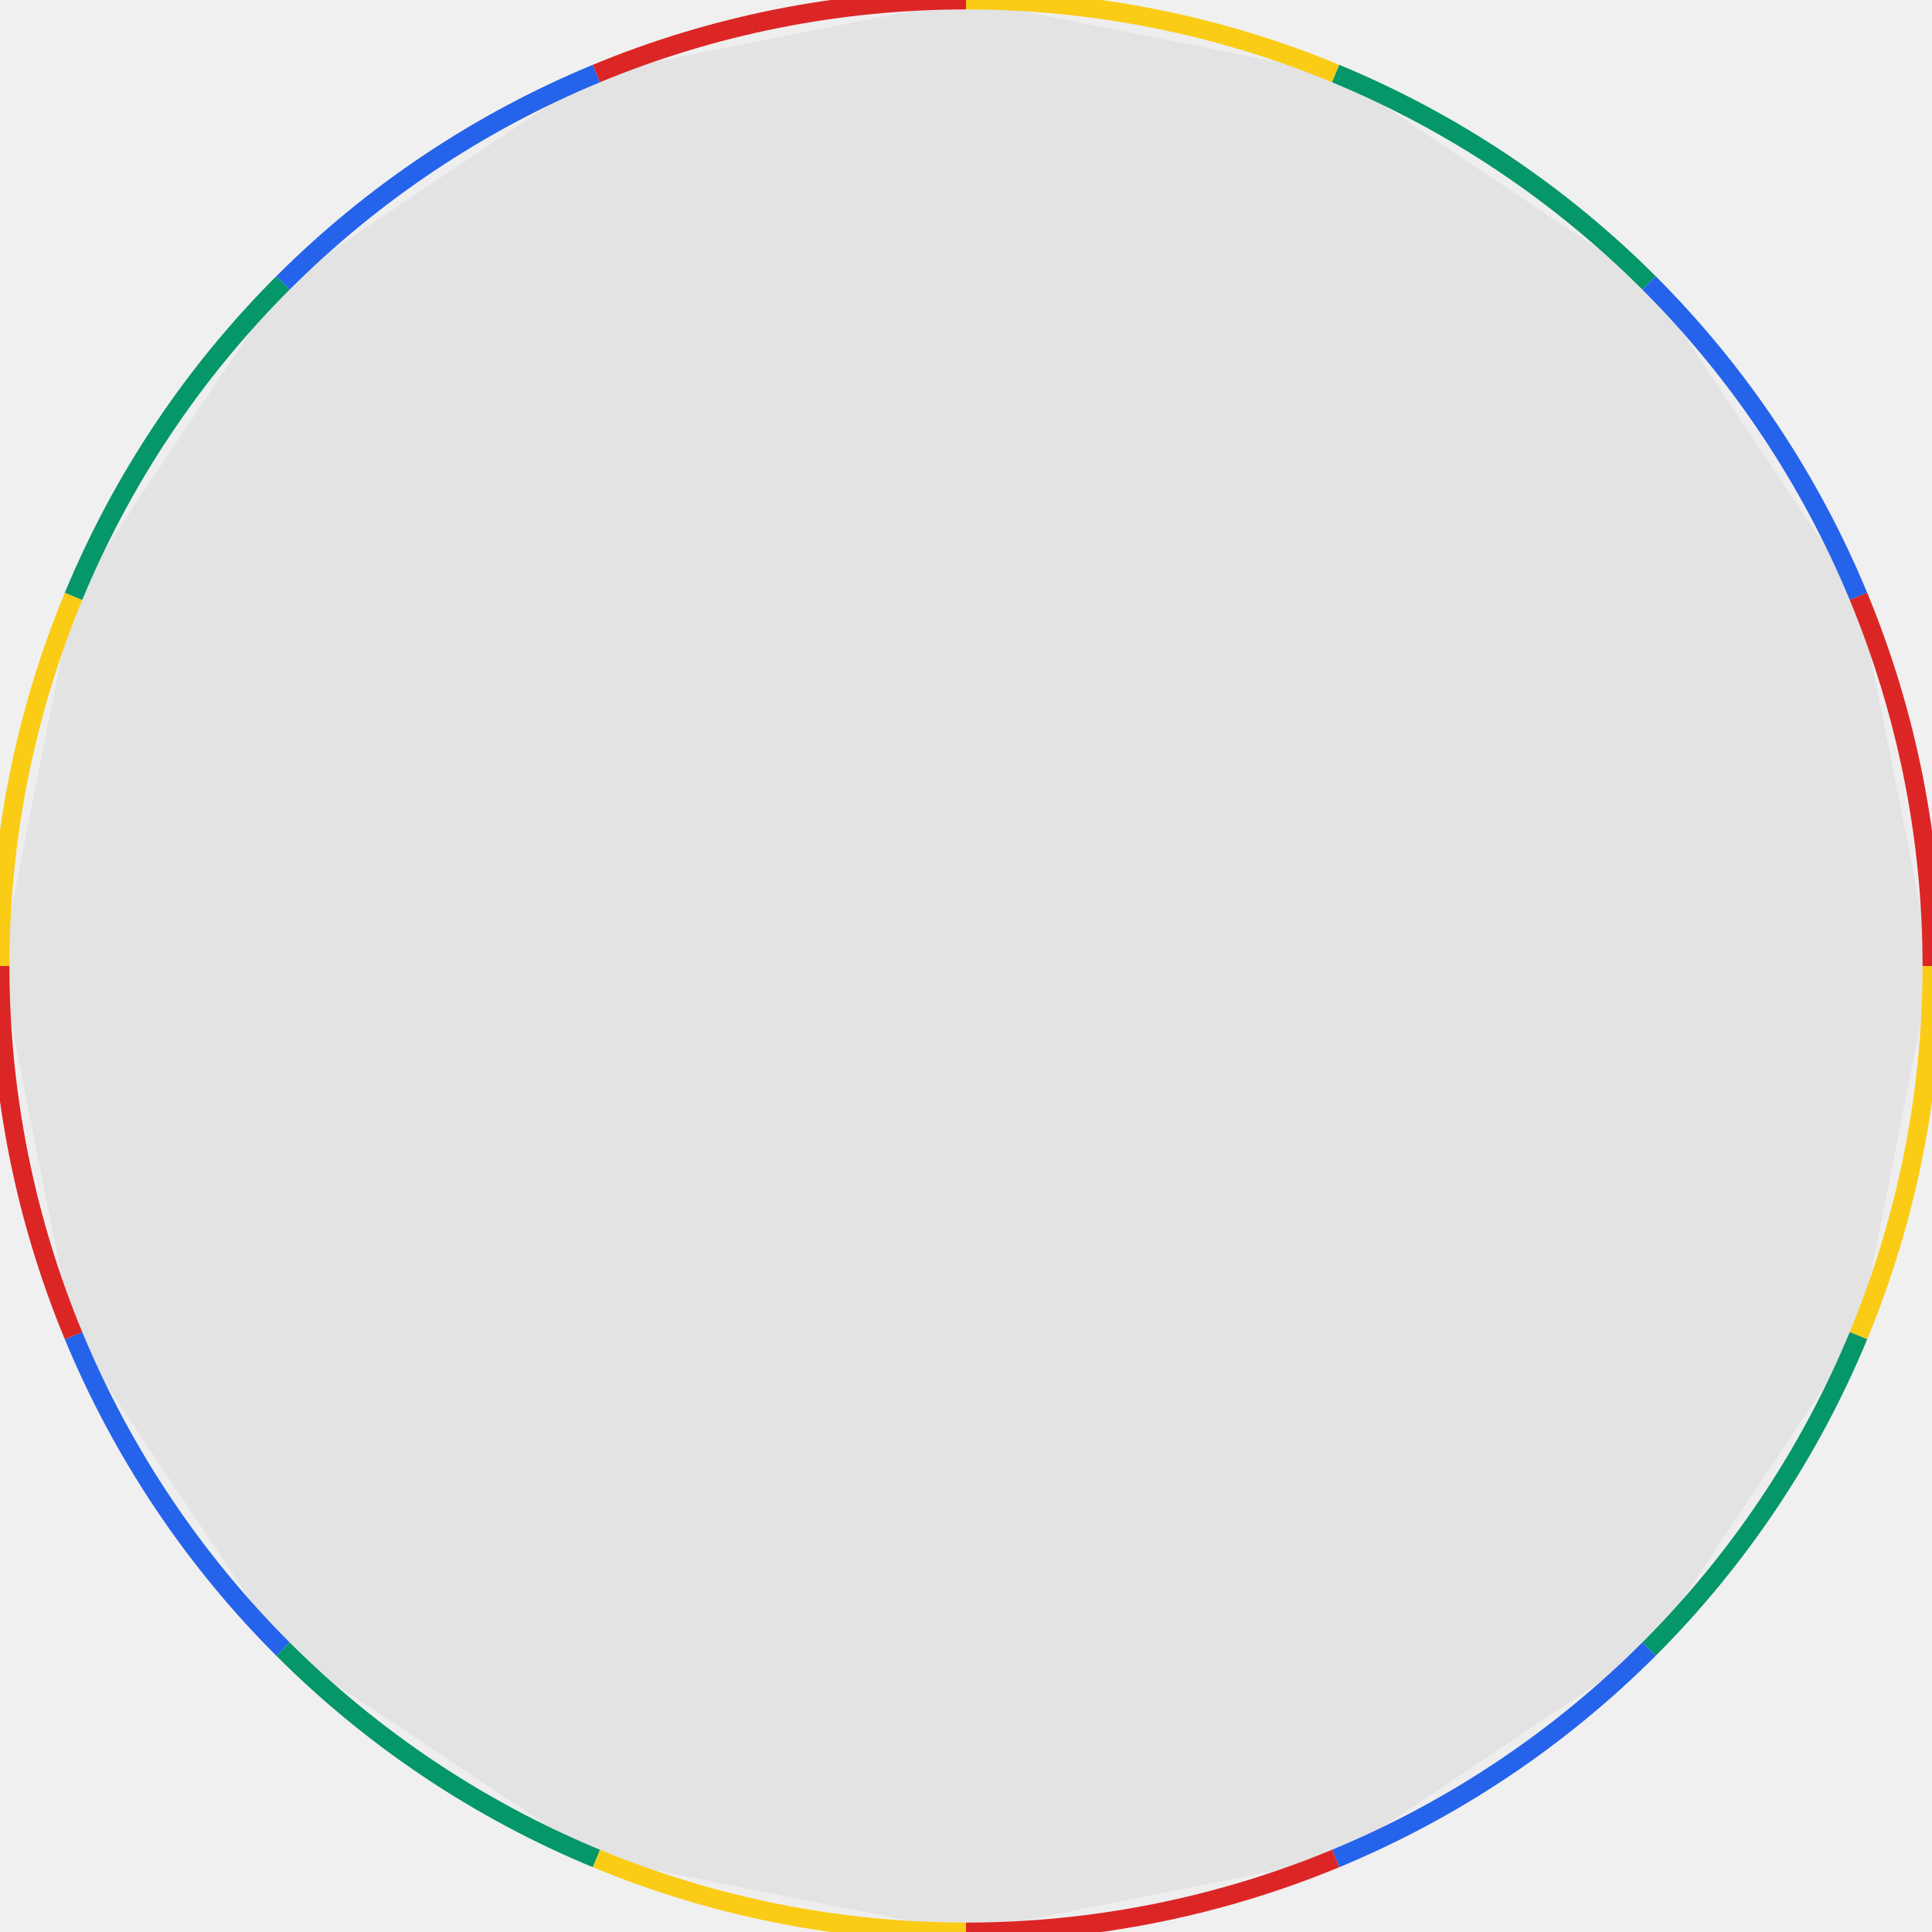
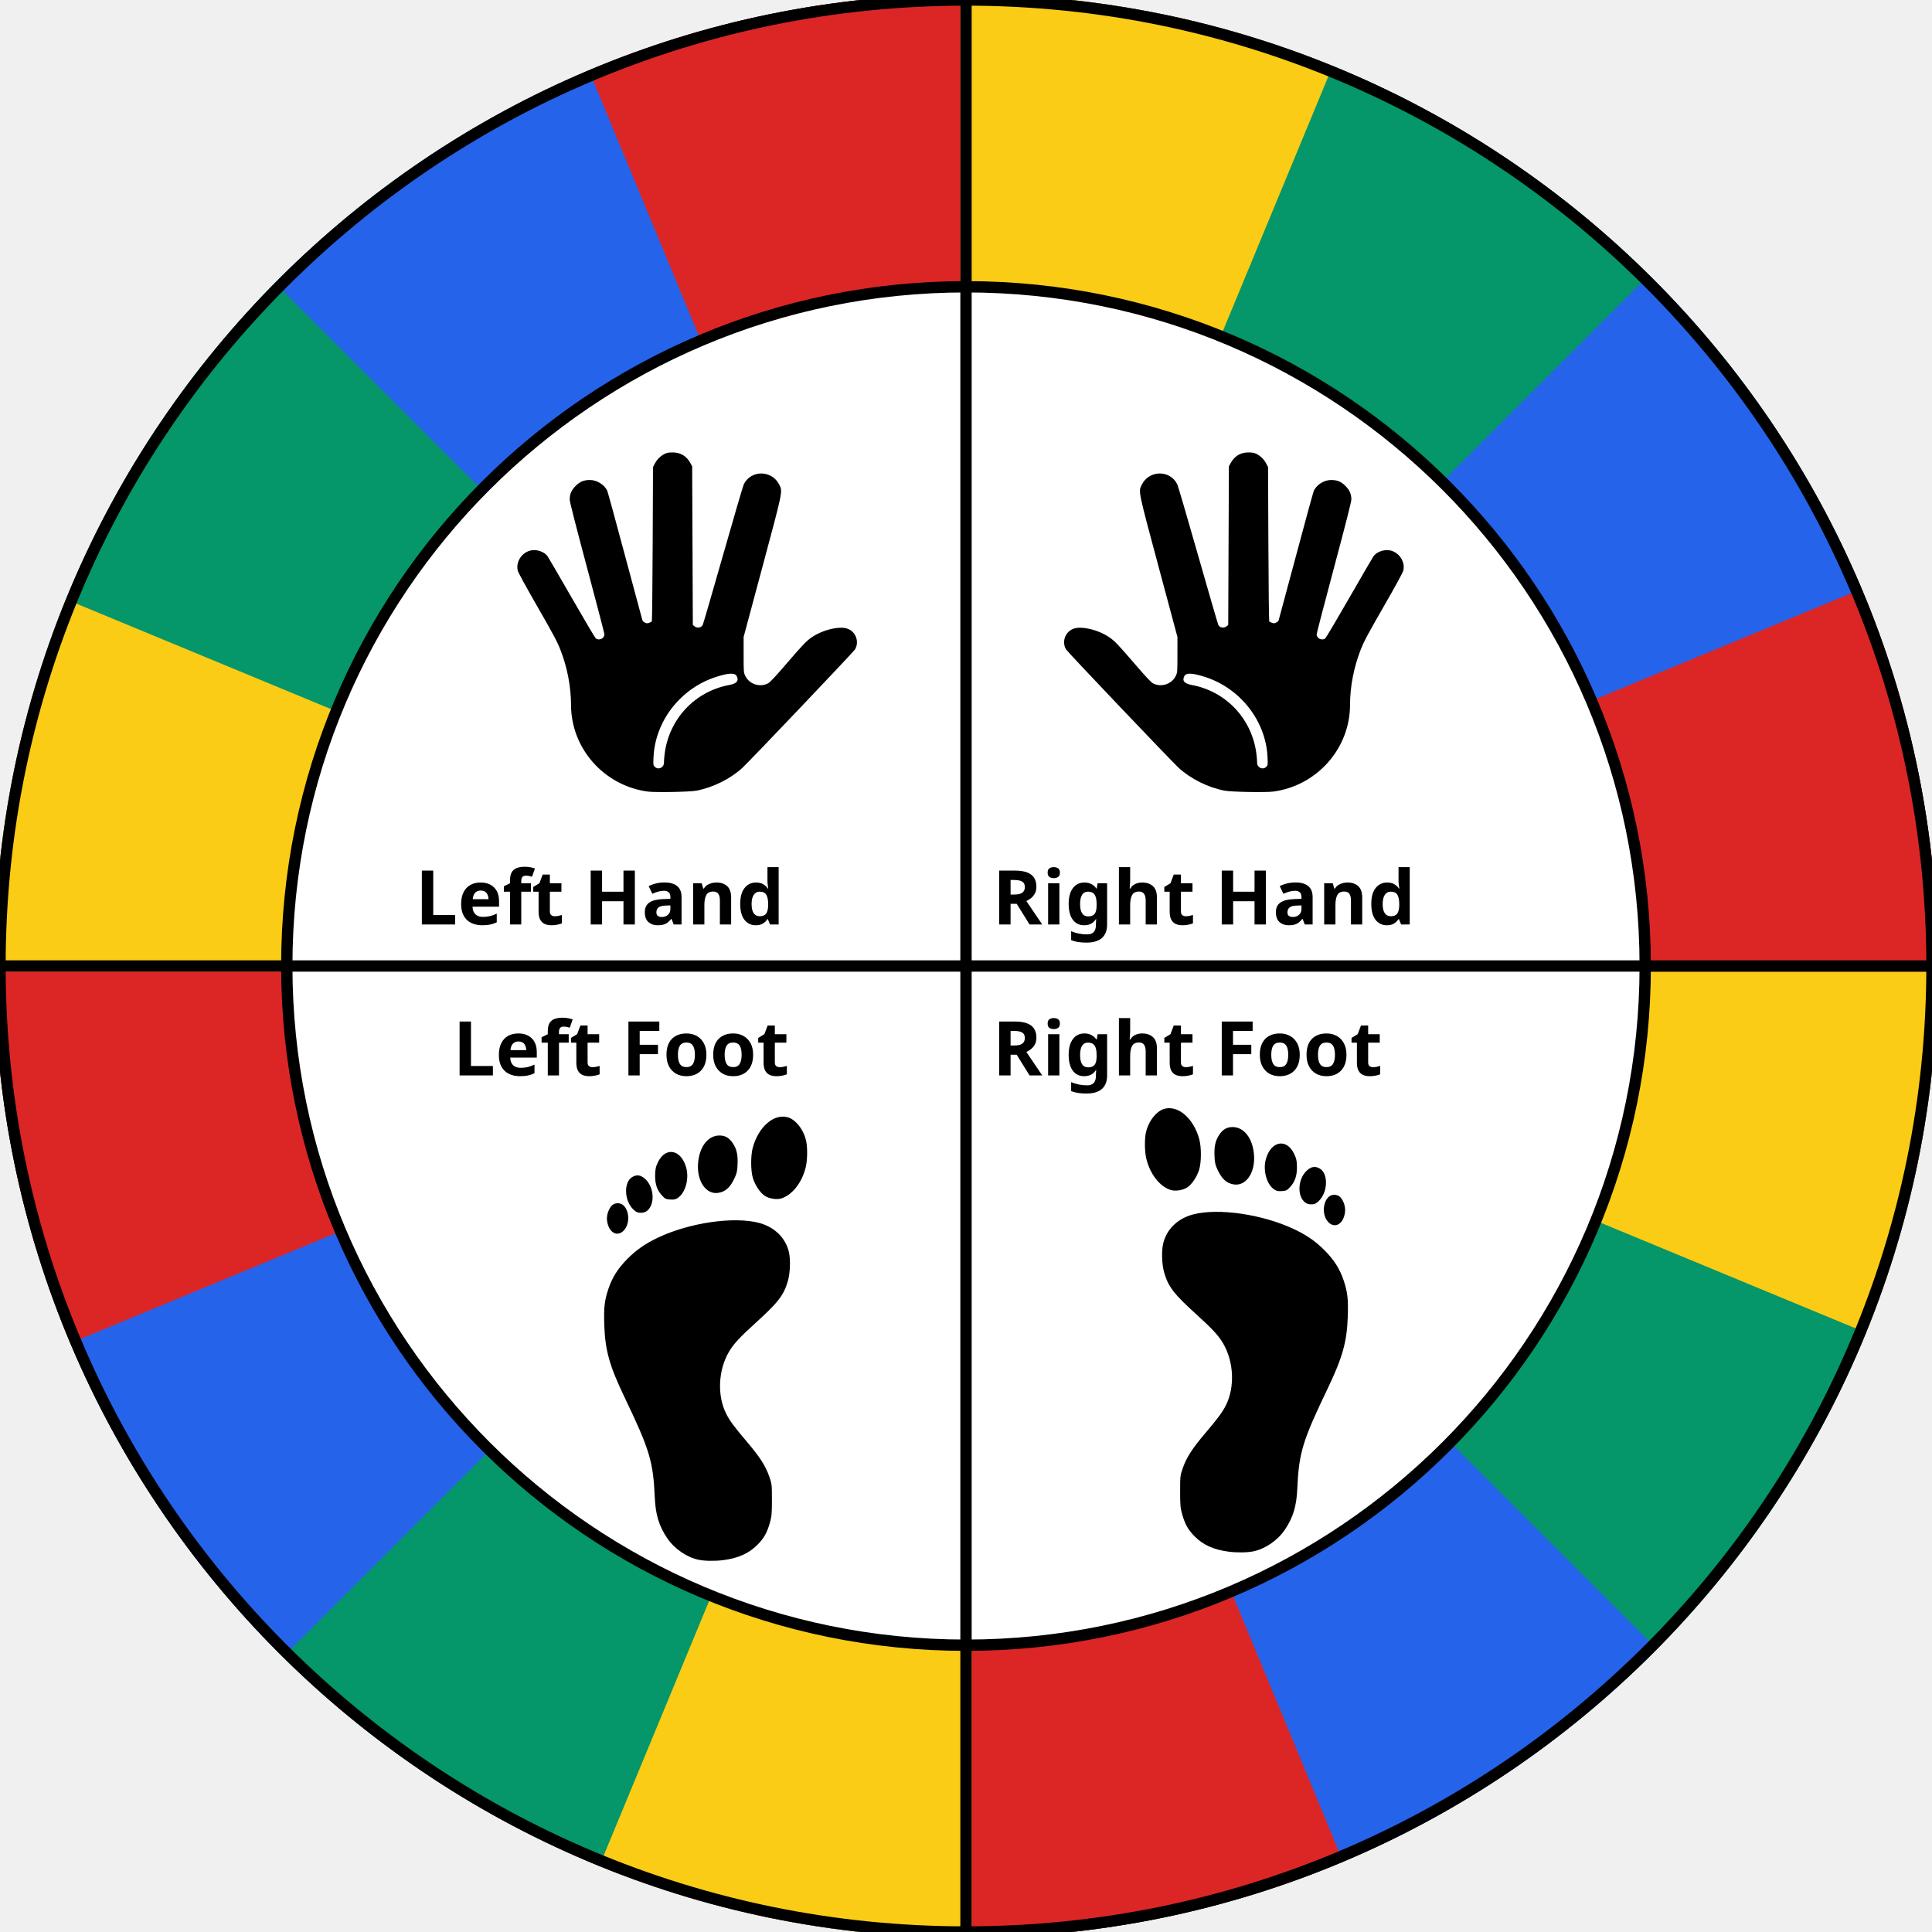
- <svg xmlns="http://www.w3.org/2000/svg" width="512" height="512" viewBox="0 0 512 512" version="1.1" id="svg5">
+ <svg xmlns="http://www.w3.org/2000/svg" width="512" height="512" viewBox="0 0 512 512" version="1.1" id="svg5" xml:space="preserve">
+   <style id="style2">
+       .heavy {
+          font: bold 20px sans-serif;
+       }
+    </style>
  <defs id="defs2">
      </defs>
  <g id="layer1">
-     <circle style="fill:#e3e3e3;fill-opacity:1;stroke-width:0.25" id="path668" cx="256" cy="256" r="256" />
-     <path id="14600" d="M 512.000,256.000 A256 256 0 0 1 492.513 353.967" style="fill:#eeeeee;fill-opacity:1;stroke-width:5;stroke:#facc15;stroke-opacity:1;" />
-     <path id="14601" d="M 492.513,353.967 A256 256 0 0 1 437.019 437.019" style="fill:#eeeeee;fill-opacity:1;stroke-width:5;stroke:#059669;stroke-opacity:1;" />
-     <path id="14602" d="M 437.019,437.019 A256 256 0 0 1 353.967 492.513" style="fill:#eeeeee;fill-opacity:1;stroke-width:5;stroke:#2563eb;stroke-opacity:1;" />
-     <path id="14603" d="M 353.967,492.513 A256 256 0 0 1 256.000 512.000" style="fill:#eeeeee;fill-opacity:1;stroke-width:5;stroke:#dc2626;stroke-opacity:1;" />
-     <path id="14604" d="M 256.000,512.000 A256 256 0 0 1 158.033 492.513" style="fill:#eeeeee;fill-opacity:1;stroke-width:5;stroke:#facc15;stroke-opacity:1;" />
-     <path id="14605" d="M 158.033,492.513 A256 256 0 0 1 74.981 437.019" style="fill:#eeeeee;fill-opacity:1;stroke-width:5;stroke:#059669;stroke-opacity:1;" />
-     <path id="14606" d="M 74.981,437.019 A256 256 0 0 1 19.487 353.967" style="fill:#eeeeee;fill-opacity:1;stroke-width:5;stroke:#2563eb;stroke-opacity:1;" />
-     <path id="14607" d="M 19.487,353.967 A256 256 0 0 1 0.000 256.000" style="fill:#eeeeee;fill-opacity:1;stroke-width:5;stroke:#dc2626;stroke-opacity:1;" />
-     <path id="14608" d="M 0.000,256.000 A256 256 0 0 1 19.487 158.033" style="fill:#eeeeee;fill-opacity:1;stroke-width:5;stroke:#facc15;stroke-opacity:1;" />
-     <path id="14609" d="M 19.487,158.033 A256 256 0 0 1 74.981 74.981" style="fill:#eeeeee;fill-opacity:1;stroke-width:5;stroke:#059669;stroke-opacity:1;" />
-     <path id="14610" d="M 74.981,74.981 A256 256 0 0 1 158.033 19.487" style="fill:#eeeeee;fill-opacity:1;stroke-width:5;stroke:#2563eb;stroke-opacity:1;" />
-     <path id="14611" d="M 158.033,19.487 A256 256 0 0 1 256.000 0.000" style="fill:#eeeeee;fill-opacity:1;stroke-width:5;stroke:#dc2626;stroke-opacity:1;" />
-     <path id="14612" d="M 256.000,0.000 A256 256 0 0 1 353.967 19.487" style="fill:#eeeeee;fill-opacity:1;stroke-width:5;stroke:#facc15;stroke-opacity:1;" />
-     <path id="14613" d="M 353.967,19.487 A256 256 0 0 1 437.019 74.981" style="fill:#eeeeee;fill-opacity:1;stroke-width:5;stroke:#059669;stroke-opacity:1;" />
-     <path id="14614" d="M 437.019,74.981 A256 256 0 0 1 492.513 158.033" style="fill:#eeeeee;fill-opacity:1;stroke-width:5;stroke:#2563eb;stroke-opacity:1;" />
-     <path id="14615" d="M 492.513,158.033 A256 256 0 0 1 512.000 256.000" style="fill:#eeeeee;fill-opacity:1;stroke-width:5;stroke:#dc2626;stroke-opacity:1;" />
+     <circle style="fill:#e3e3e3;fill-opacity:1;stroke-width:3;stroke:#000" id="path668" cx="256" cy="256" r="256" />
+     <path id="arc_color_00" d="M 512.000,256.000 A 256 256 0 0 1 492.513 353.967 L 422.298 324.883 A 180 180 0 0 0 436.000 256.000 z" style="fill:#facc15;fill-opacity:1;stroke-width:3;stroke:#facc15;stroke-opacity:1;" />
+     <path id="arc_color_01" d="M 492.513,353.967 A256 256 0 0 1 437.019 437.019 L 383.279 383.279 A 180 180 0 0 0 422.298 324.883 z" style="fill:#059669;fill-opacity:1;stroke-width:3;stroke:#059669;stroke-opacity:1;" />
+     <path id="arc_color_02" d="M 437.019,437.019 A256 256 0 0 1 353.967 492.513 L 324.883 422.298 A 180 180 0 0 0 383.279 383.279 z" style="fill:#2563eb;fill-opacity:1;stroke-width:3;stroke:#2563eb;stroke-opacity:1;" />
+     <path id="arc_color_03" d="M 353.967,492.513 A256 256 0 0 1 256.000 512.000 L 256.000 436.000 A 180 180 0 0 0 324.883 422.298 z" style="fill:#dc2626;fill-opacity:1;stroke-width:3;stroke:#dc2626;stroke-opacity:1;" />
+     <path id="arc_color_04" d="M 256.000,512.000 A256 256 0 0 1 158.033 492.513 L 187.117 422.298 A 180 180 0 0 0 256.000 436.000 z" style="fill:#facc15;fill-opacity:1;stroke-width:3;stroke:#facc15;stroke-opacity:1;" />
+     <path id="arc_color_05" d="M 158.033,492.513 A256 256 0 0 1 74.981 437.019 L 128.721 383.279 A 180 180 0 0 0 187.117 422.298 z" style="fill:#059669;fill-opacity:1;stroke-width:3;stroke:#059669;stroke-opacity:1;" />
+     <path id="arc_color_06" d="M 74.981,437.019 A256 256 0 0 1 19.487 353.967 L 89.702 324.883 A 180 180 0 0 0 128.721 383.279 z" style="fill:#2563eb;fill-opacity:1;stroke-width:3;stroke:#2563eb;stroke-opacity:1;" />
+     <path id="arc_color_07" d="M 19.487,353.967 A256 256 0 0 1 0.000 256.000 L 76.000 256.000 A 180 180 0 0 0 89.702 324.883 z" style="fill:#dc2626;fill-opacity:1;stroke-width:3;stroke:#dc2626;stroke-opacity:1;" />
+     <path id="arc_color_08" d="M 0.000,256.000 A256 256 0 0 1 19.487 158.033 L 89.702 187.117 A 180 180 0 0 0 76.000 256.000 z" style="fill:#facc15;fill-opacity:1;stroke-width:3;stroke:#facc15;stroke-opacity:1;" />
+     <path id="arc_color_09" d="M 19.487,158.033 A256 256 0 0 1 74.981 74.981 L 128.721 128.721 A 180 180 0 0 0 89.702 187.117 z" style="fill:#059669;fill-opacity:1;stroke-width:3;stroke:#059669;stroke-opacity:1;" />
+     <path id="arc_color_10" d="M 74.981,74.981 A256 256 0 0 1 158.033 19.487 L 187.117 89.702 A 180 180 0 0 0 128.721 128.721 z" style="fill:#2563eb;fill-opacity:1;stroke-width:3;stroke:#2563eb;stroke-opacity:1;" />
+     <path id="arc_color_11" d="M 158.033,19.487 A256 256 0 0 1 256.000 0.000 L 256.000 76.000 A 180 180 0 0 0 187.117 89.702 z" style="fill:#dc2626;fill-opacity:1;stroke-width:3;stroke:#dc2626;stroke-opacity:1;" />
+     <path id="arc_color_12" d="M 256.000,0.000 A256 256 0 0 1 353.967 19.487 L 324.883 89.702 A 180 180 0 0 0 256.000 76.000 z" style="fill:#facc15;fill-opacity:1;stroke-width:3;stroke:#facc15;stroke-opacity:1;" />
+     <path id="arc_color_13" d="M 353.967,19.487 A256 256 0 0 1 437.019 74.981 L 383.279 128.721 A 180 180 0 0 0 324.883 89.702 z" style="fill:#059669;fill-opacity:1;stroke-width:3;stroke:#059669;stroke-opacity:1;" />
+     <path id="arc_color_14" d="M 437.019,74.981 A256 256 0 0 1 492.513 158.033 L 422.298 187.117 A 180 180 0 0 0 383.279 128.721 z" style="fill:#2563eb;fill-opacity:1;stroke-width:3;stroke:#2563eb;stroke-opacity:1;" />
+     <path id="arc_color_15" d="M 492.513,158.033 A256 256 0 0 1 512.000 256.000 L 436.000 256.000  A 180 180 0 0 0 422.298 187.117 z" style="fill:#dc2626;fill-opacity:1;stroke-width:3;stroke:#dc2626;stroke-opacity:1;" />
+     <circle cx="256" cy="256" r="180" style="fill:#fff;stroke-width:3;stroke:#000" id="circle24" />
+     <path d="M 0 256 L 512 256" style="stroke-width:3;stroke:#000" id="path26" />
+     <path d="M 256 0 L 256 512" style="stroke-width:3;stroke:#000" id="path28" />
+     <circle cx="256" cy="256" r="256" style="fill-opacity:0;stroke-width:3;stroke:#000" id="circle30" />
+     <text x="110" y="245" fill="#000000" class="heavy" id="text_left_hand">Left Hand</text>
+     <text x="263" y="245" fill="#000000" class="heavy" id="text_right_hand">Right Hand</text>
+     <text x="120" y="285" fill="#000000" class="heavy" id="text_left_foot">Left Foot</text>
+     <text x="263" y="285" fill="#000000" class="heavy" id="text_right_foot">Right Foot</text>
+     <path style="fill:#000000;stroke-width:0.23" d="m 325.564,411.201 c -3.894,-0.507 -6.687,-1.76 -8.934,-4.008 -1.79,-1.79 -2.609,-3.255 -3.389,-6.056 -0.421,-1.512 -0.494,-2.384 -0.494,-5.916 -2e-5,-4.036 0.018,-4.194 0.709,-6.164 1.01,-2.88 2.47,-5.144 5.996,-9.299 3.305,-3.894 4.487,-5.494 5.409,-7.319 2.436,-4.821 2.132,-11.596 -0.74,-16.459 -1.215,-2.058 -2.844,-3.826 -6.964,-7.557 -6.087,-5.513 -7.532,-7.384 -8.638,-11.19 -0.602,-2.071 -0.737,-5.589 -0.291,-7.57 0.867,-3.853 3.843,-6.765 8.011,-7.84 6.689,-1.725 18.335,-0.023 26.642,3.893 3.453,1.628 5.806,3.268 8.271,5.765 2.425,2.457 3.923,4.84 4.928,7.837 1.036,3.092 1.248,4.935 1.098,9.534 -0.22,6.739 -1.377,10.876 -5.364,19.189 -6.663,13.891 -7.596,16.978 -8.021,26.544 -0.204,4.603 -1.122,7.612 -3.302,10.821 -1.903,2.802 -5.149,5.043 -8.264,5.703 -1.672,0.354 -4.369,0.392 -6.663,0.093 z m 26.511,-87.271 c -2.26,-2.26 -1.251,-7.296 1.462,-7.296 1.059,0 1.755,0.472 2.31,1.569 0.679,1.339 0.801,2.618 0.388,4.041 -0.7,2.406 -2.649,3.196 -4.16,1.686 z m -6.212,-5.264 c -2.18,-1.715 -1.932,-6.247 0.461,-8.454 1.178,-1.086 2.259,-1.244 3.467,-0.508 2.317,1.413 2.091,6.411 -0.392,8.654 -0.734,0.663 -1.073,0.807 -1.897,0.807 -0.682,0 -1.208,-0.16 -1.639,-0.5 z m -35.556,-3.293 c -2.944,-0.884 -5.572,-4.258 -6.546,-8.404 -0.413,-1.758 -0.463,-4.994 -0.105,-6.72 0.631,-3.034 2.746,-5.787 4.911,-6.394 3.673,-1.028 7.769,2.539 9.261,8.067 0.568,2.106 0.556,6.075 -0.026,8.013 -0.563,1.878 -1.928,3.923 -3.161,4.74 -1.125,0.744 -3.113,1.064 -4.335,0.697 z m 27.474,-0.084 c -2.107,-1.325 -3.173,-5.151 -2.286,-8.203 1.373,-4.723 5.414,-5.475 7.431,-1.383 0.62,1.257 0.778,2.016 0.778,3.729 0,2.146 -0.541,3.74 -1.708,5.029 -0.912,1.007 -1.087,1.1 -2.244,1.186 -0.963,0.071 -1.421,-0.011 -1.971,-0.357 z m -10.905,-1.419 c -1.88,-0.34 -3.065,-1.435 -4.229,-3.91 -0.597,-1.269 -0.718,-1.832 -0.795,-3.717 -0.101,-2.486 0.257,-4.023 1.3,-5.57 0.938,-1.392 1.99,-1.989 3.502,-1.989 3.103,0 5.417,3.095 5.686,7.607 0.278,4.66 -2.246,8.161 -5.464,7.579 z" id="right_foot" />
+     <path style="fill:#000000;stroke-width:0.23" d="m 191.752,413.437 c 3.894,-0.507 6.687,-1.76 8.934,-4.008 1.79,-1.79 2.609,-3.255 3.389,-6.056 0.421,-1.512 0.494,-2.384 0.494,-5.916 2e-5,-4.036 -0.018,-4.194 -0.709,-6.164 -1.01,-2.88 -2.47,-5.144 -5.996,-9.299 -3.304,-3.894 -4.487,-5.494 -5.409,-7.319 -2.436,-4.821 -2.132,-11.596 0.74,-16.459 1.215,-2.058 2.844,-3.826 6.964,-7.557 6.087,-5.513 7.532,-7.384 8.638,-11.19 0.602,-2.071 0.737,-5.589 0.291,-7.57 -0.867,-3.853 -3.843,-6.765 -8.011,-7.84 -6.689,-1.725 -18.335,-0.023 -26.642,3.893 -3.453,1.628 -5.806,3.268 -8.271,5.765 -2.425,2.457 -3.923,4.84 -4.928,7.837 -1.036,3.092 -1.248,4.935 -1.098,9.534 0.22,6.739 1.377,10.876 5.364,19.189 6.663,13.891 7.596,16.978 8.021,26.544 0.204,4.603 1.122,7.612 3.302,10.821 1.903,2.802 5.149,5.043 8.264,5.703 1.672,0.354 4.369,0.392 6.663,0.093 z m -26.51,-87.271 c 2.26,-2.26 1.251,-7.296 -1.462,-7.296 -1.059,0 -1.755,0.472 -2.31,1.569 -0.679,1.339 -0.801,2.618 -0.388,4.041 0.7,2.406 2.649,3.196 4.16,1.686 z m 6.212,-5.264 c 2.18,-1.715 1.932,-6.247 -0.461,-8.454 -1.178,-1.086 -2.259,-1.244 -3.467,-0.508 -2.317,1.413 -2.091,6.411 0.392,8.654 0.734,0.663 1.073,0.807 1.897,0.807 0.682,0 1.208,-0.16 1.639,-0.5 z m 35.556,-3.293 c 2.944,-0.884 5.572,-4.258 6.546,-8.404 0.413,-1.758 0.463,-4.994 0.105,-6.72 -0.631,-3.034 -2.746,-5.787 -4.911,-6.394 -3.673,-1.028 -7.769,2.539 -9.261,8.067 -0.568,2.106 -0.556,6.075 0.026,8.013 0.563,1.878 1.928,3.923 3.161,4.74 1.125,0.744 3.113,1.064 4.335,0.697 z m -27.474,-0.084 c 2.107,-1.325 3.173,-5.151 2.286,-8.203 -1.373,-4.723 -5.414,-5.475 -7.431,-1.383 -0.62,1.257 -0.778,2.016 -0.778,3.729 0,2.146 0.541,3.74 1.708,5.029 0.912,1.007 1.087,1.1 2.244,1.186 0.963,0.071 1.421,-0.011 1.971,-0.357 z m 10.905,-1.419 c 1.88,-0.34 3.065,-1.435 4.229,-3.91 0.597,-1.269 0.718,-1.832 0.795,-3.717 0.101,-2.486 -0.257,-4.023 -1.3,-5.57 -0.938,-1.392 -1.99,-1.989 -3.502,-1.989 -3.103,0 -5.417,3.095 -5.686,7.607 -0.278,4.66 2.246,8.161 5.464,7.579 z" id="left_foot" />
+     <g id="layer1-9" transform="matrix(0.6670378,0,0,0.6670378,136.9216,119.7204)">
+       <path style="fill:#000000;stroke-width:0.264" d="M 52.059,135.002 C 34.712,132.676 21.617,117.876 21.599,100.576 21.591,93.322 20.07,85.473 17.327,78.542 16.02,75.237 14.443,72.299 7.482,60.2 3.753,53.718 0.645,48.018 0.46,47.319 -0.469,43.824 2.022,39.953 5.689,39.191 c 2.348,-0.488 5.282,0.536 6.57,2.294 0.303,0.413 4.613,7.82 9.578,16.458 4.965,8.639 9.27,15.914 9.566,16.169 1.264,1.084 3.482,0.07 3.459,-1.582 -0.005,-0.4 -3.111,-12.318 -6.901,-26.485 -4.663,-17.429 -6.891,-26.183 -6.891,-27.077 0,-2.136 0.698,-3.736 2.354,-5.393 1.714,-1.716 3.256,-2.356 5.671,-2.356 2.749,3.7e-4 5.59,1.734 6.856,4.185 0.212,0.411 3.415,12.089 7.117,25.953 3.702,13.864 6.809,25.409 6.904,25.657 0.095,0.248 0.522,0.632 0.948,0.852 0.625,0.323 0.951,0.343 1.679,0.103 0.497,-0.164 0.994,-0.438 1.105,-0.609 0.111,-0.171 0.261,-14.031 0.333,-30.8 L 54.169,6.072 54.89,4.703 c 0.889,-1.687 2.254,-3.044 3.86,-3.836 0.942,-0.464 1.672,-0.602 3.198,-0.602 3.223,0 5.604,1.468 7.185,4.429 l 0.595,1.115 0.132,31.503 0.132,31.503 0.623,0.505 c 1.093,0.886 2.726,0.631 3.31,-0.517 0.194,-0.382 3.824,-12.87 8.067,-27.751 4.243,-14.882 7.949,-27.533 8.237,-28.113 2.904,-5.865 11.304,-5.708 14.166,0.264 1.295,2.703 1.429,2.06 -6.796,32.703 l -7.431,27.687 0.003,7.026 c 0.002,6.827 0.02,7.063 0.625,8.364 1.568,3.369 5.922,4.781 9.165,2.971 0.749,-0.418 2.904,-2.715 6.768,-7.213 7.157,-8.331 8.441,-9.666 10.812,-11.236 4.141,-2.742 10.342,-4.253 13.583,-3.31 3.521,1.025 5.178,5.24 3.283,8.356 -0.648,1.066 -41.661,44.181 -44.711,47.002 -4.726,4.372 -11.645,7.818 -18.254,9.091 -2.649,0.51 -16.365,0.766 -19.384,0.361 z m 5.814,-9.865 c 0.488,-0.488 0.647,-0.929 0.647,-1.789 0,-0.627 0.121,-2.109 0.269,-3.292 1.74,-13.892 11.995,-24.843 25.648,-27.391 2.962,-0.553 3.889,-1.587 3.059,-3.41 -0.684,-1.503 -3.03,-1.457 -8.141,0.16 -14.085,4.453 -24.289,17.455 -24.977,31.825 -0.15,3.133 -0.135,3.263 0.457,3.894 0.825,0.879 2.162,0.881 3.038,0.004 z" id="left_hand" />
+     </g>
+     <g id="g258" transform="matrix(-0.6670347,0,0,0.6670378,372.1788,119.7204)">
+       <path style="fill:#000000;stroke-width:0.264" d="M 52.059,135.002 C 34.712,132.676 21.617,117.876 21.599,100.576 21.591,93.322 20.07,85.473 17.327,78.542 16.02,75.237 14.443,72.299 7.482,60.2 3.753,53.718 0.645,48.018 0.46,47.319 -0.469,43.824 2.022,39.953 5.689,39.191 c 2.348,-0.488 5.282,0.536 6.57,2.294 0.303,0.413 4.613,7.82 9.578,16.458 4.965,8.639 9.27,15.914 9.566,16.169 1.264,1.084 3.482,0.07 3.459,-1.582 -0.005,-0.4 -3.111,-12.318 -6.901,-26.485 -4.663,-17.429 -6.891,-26.183 -6.891,-27.077 0,-2.136 0.698,-3.736 2.354,-5.393 1.714,-1.716 3.256,-2.356 5.671,-2.356 2.749,3.7e-4 5.59,1.734 6.856,4.185 0.212,0.411 3.415,12.089 7.117,25.953 3.702,13.864 6.809,25.409 6.904,25.657 0.095,0.248 0.522,0.632 0.948,0.852 0.625,0.323 0.951,0.343 1.679,0.103 0.497,-0.164 0.994,-0.438 1.105,-0.609 0.111,-0.171 0.261,-14.031 0.333,-30.8 L 54.169,6.072 54.89,4.703 c 0.889,-1.687 2.254,-3.044 3.86,-3.836 0.942,-0.464 1.672,-0.602 3.198,-0.602 3.223,0 5.604,1.468 7.185,4.429 l 0.595,1.115 0.132,31.503 0.132,31.503 0.623,0.505 c 1.093,0.886 2.726,0.631 3.31,-0.517 0.194,-0.382 3.824,-12.87 8.067,-27.751 4.243,-14.882 7.949,-27.533 8.237,-28.113 2.904,-5.865 11.304,-5.708 14.166,0.264 1.295,2.703 1.429,2.06 -6.796,32.703 l -7.431,27.687 0.003,7.026 c 0.002,6.827 0.02,7.063 0.625,8.364 1.568,3.369 5.922,4.781 9.165,2.971 0.749,-0.418 2.904,-2.715 6.768,-7.213 7.157,-8.331 8.441,-9.666 10.812,-11.236 4.141,-2.742 10.342,-4.253 13.583,-3.31 3.521,1.025 5.178,5.24 3.283,8.356 -0.648,1.066 -41.661,44.181 -44.711,47.002 -4.726,4.372 -11.645,7.818 -18.254,9.091 -2.649,0.51 -16.365,0.766 -19.384,0.361 z m 5.814,-9.865 c 0.488,-0.488 0.647,-0.929 0.647,-1.789 0,-0.627 0.121,-2.109 0.269,-3.292 1.74,-13.892 11.995,-24.843 25.648,-27.391 2.962,-0.553 3.889,-1.587 3.059,-3.41 -0.684,-1.503 -3.03,-1.457 -8.141,0.16 -14.085,4.453 -24.289,17.455 -24.977,31.825 -0.15,3.133 -0.135,3.263 0.457,3.894 0.825,0.879 2.162,0.881 3.038,0.004 z" id="right_hand" />
+     </g>
  </g>
</svg>
